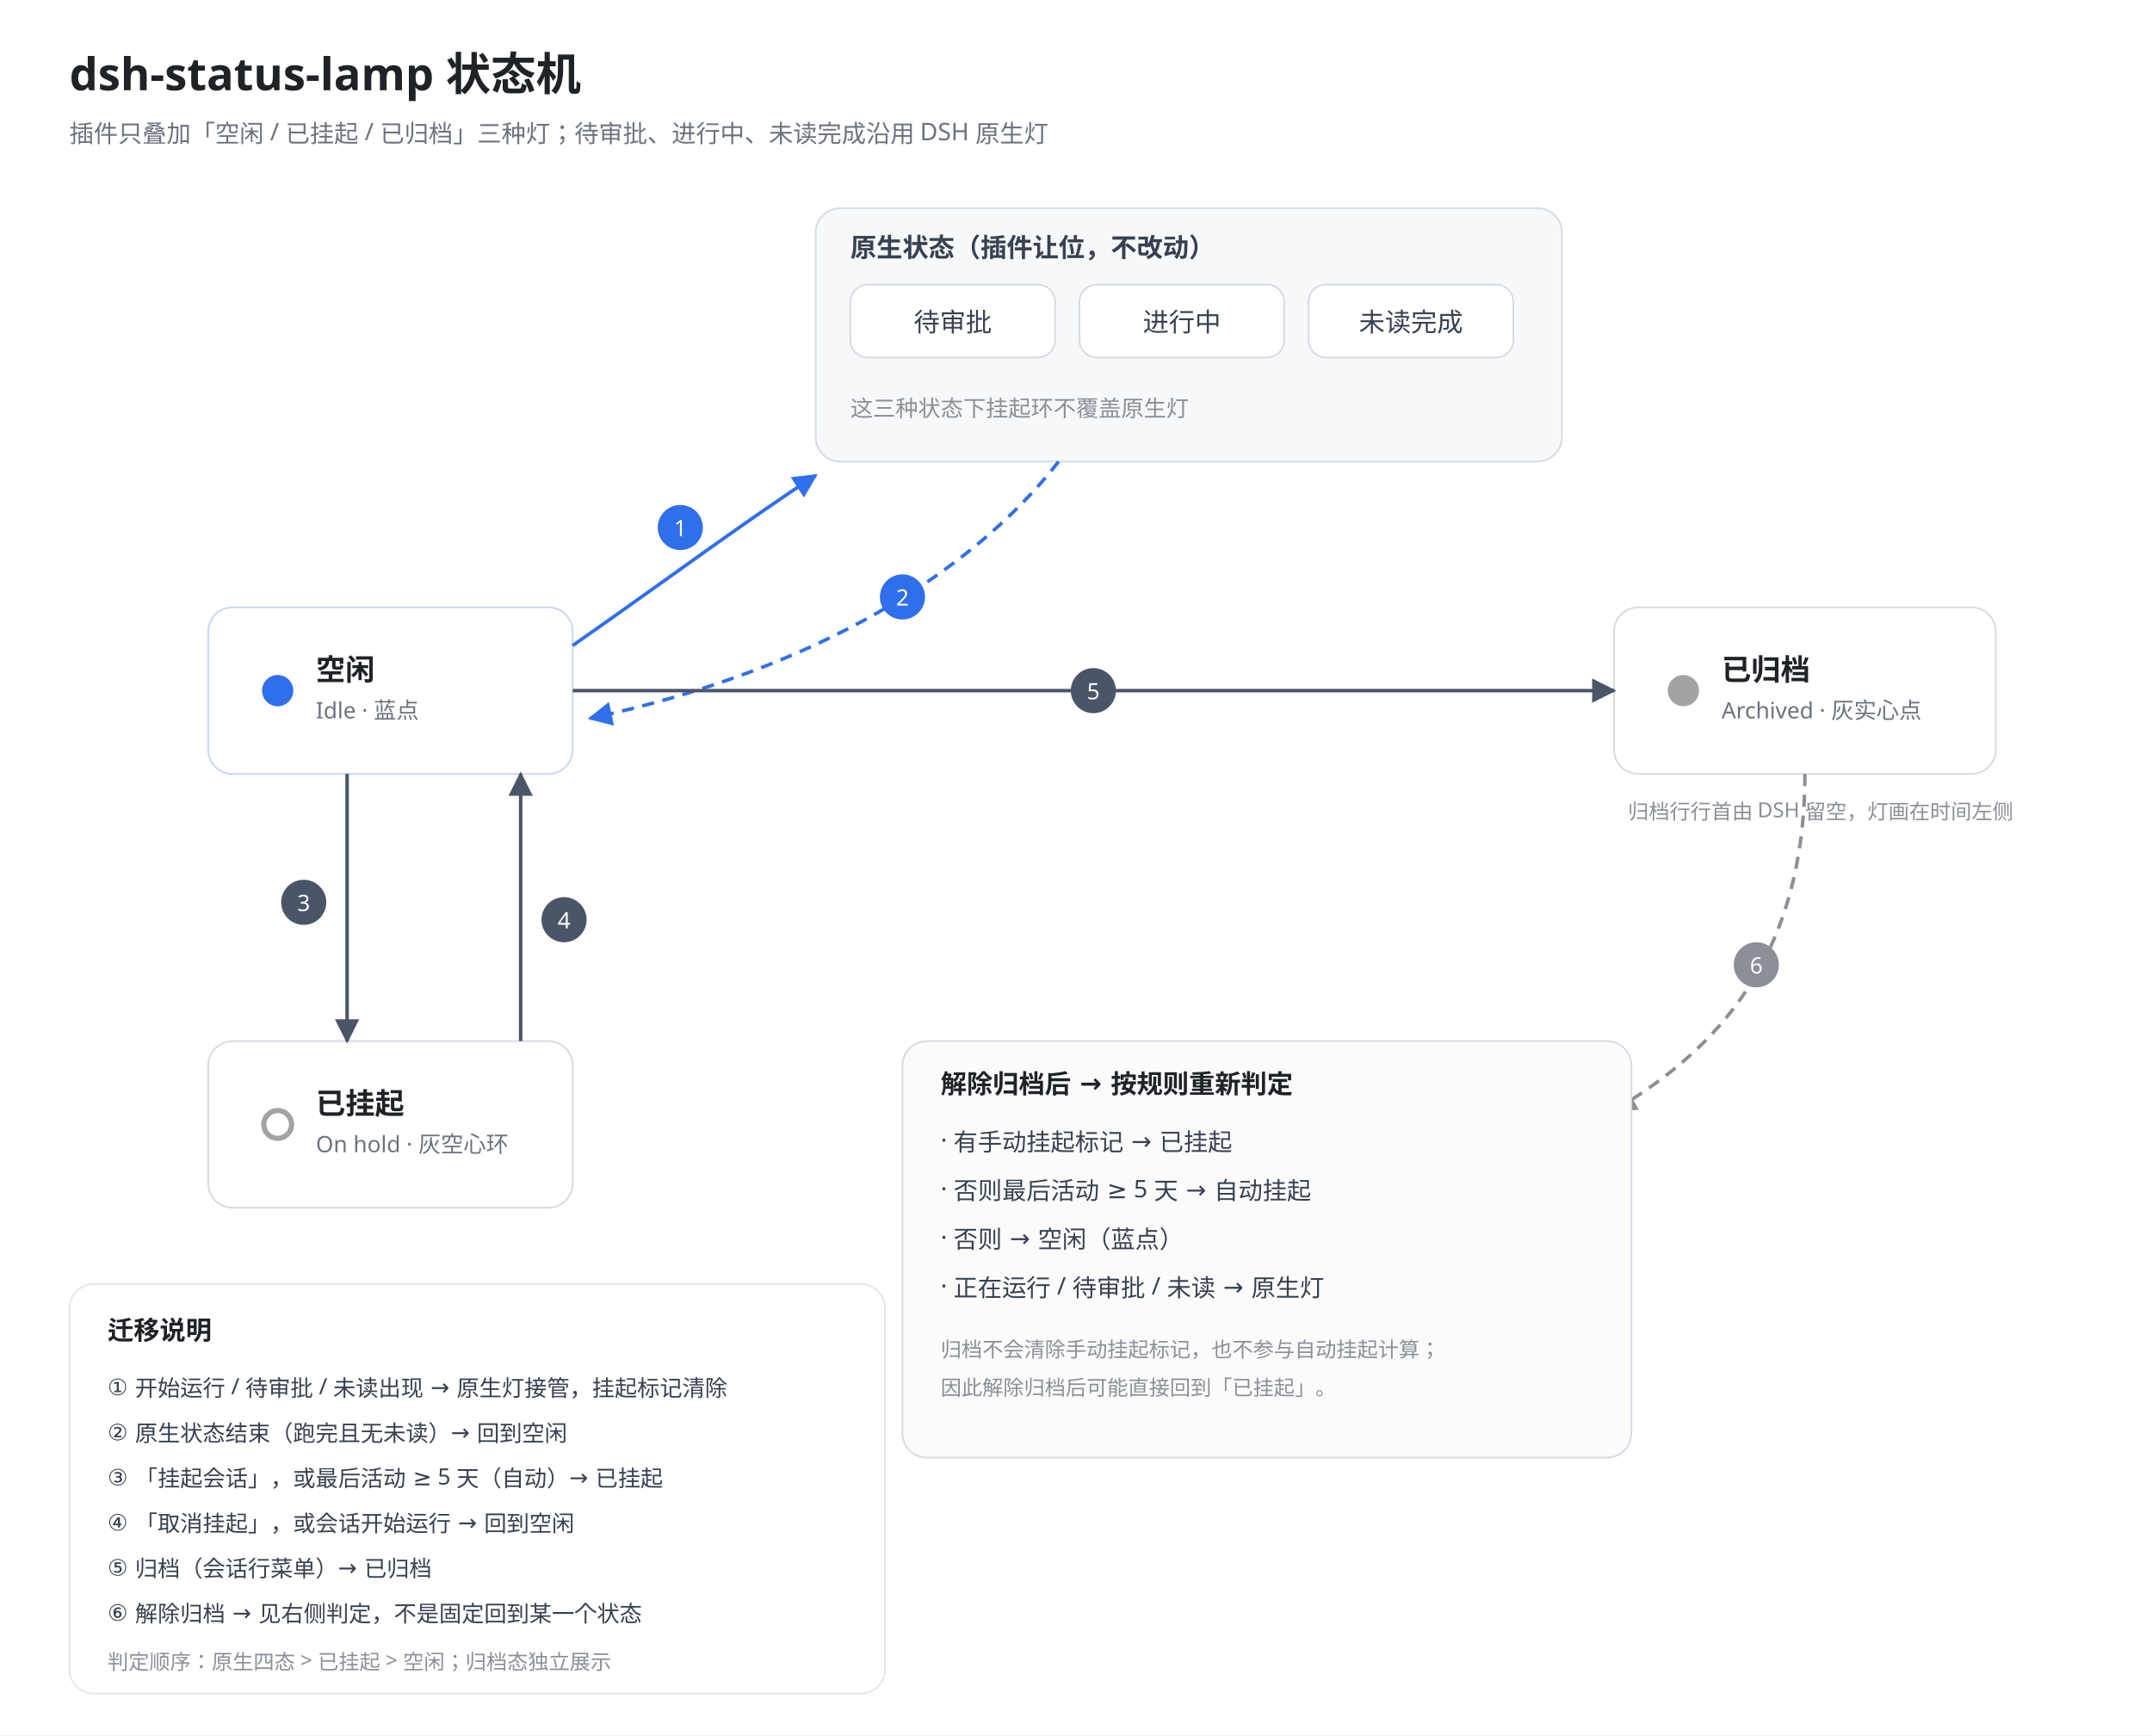
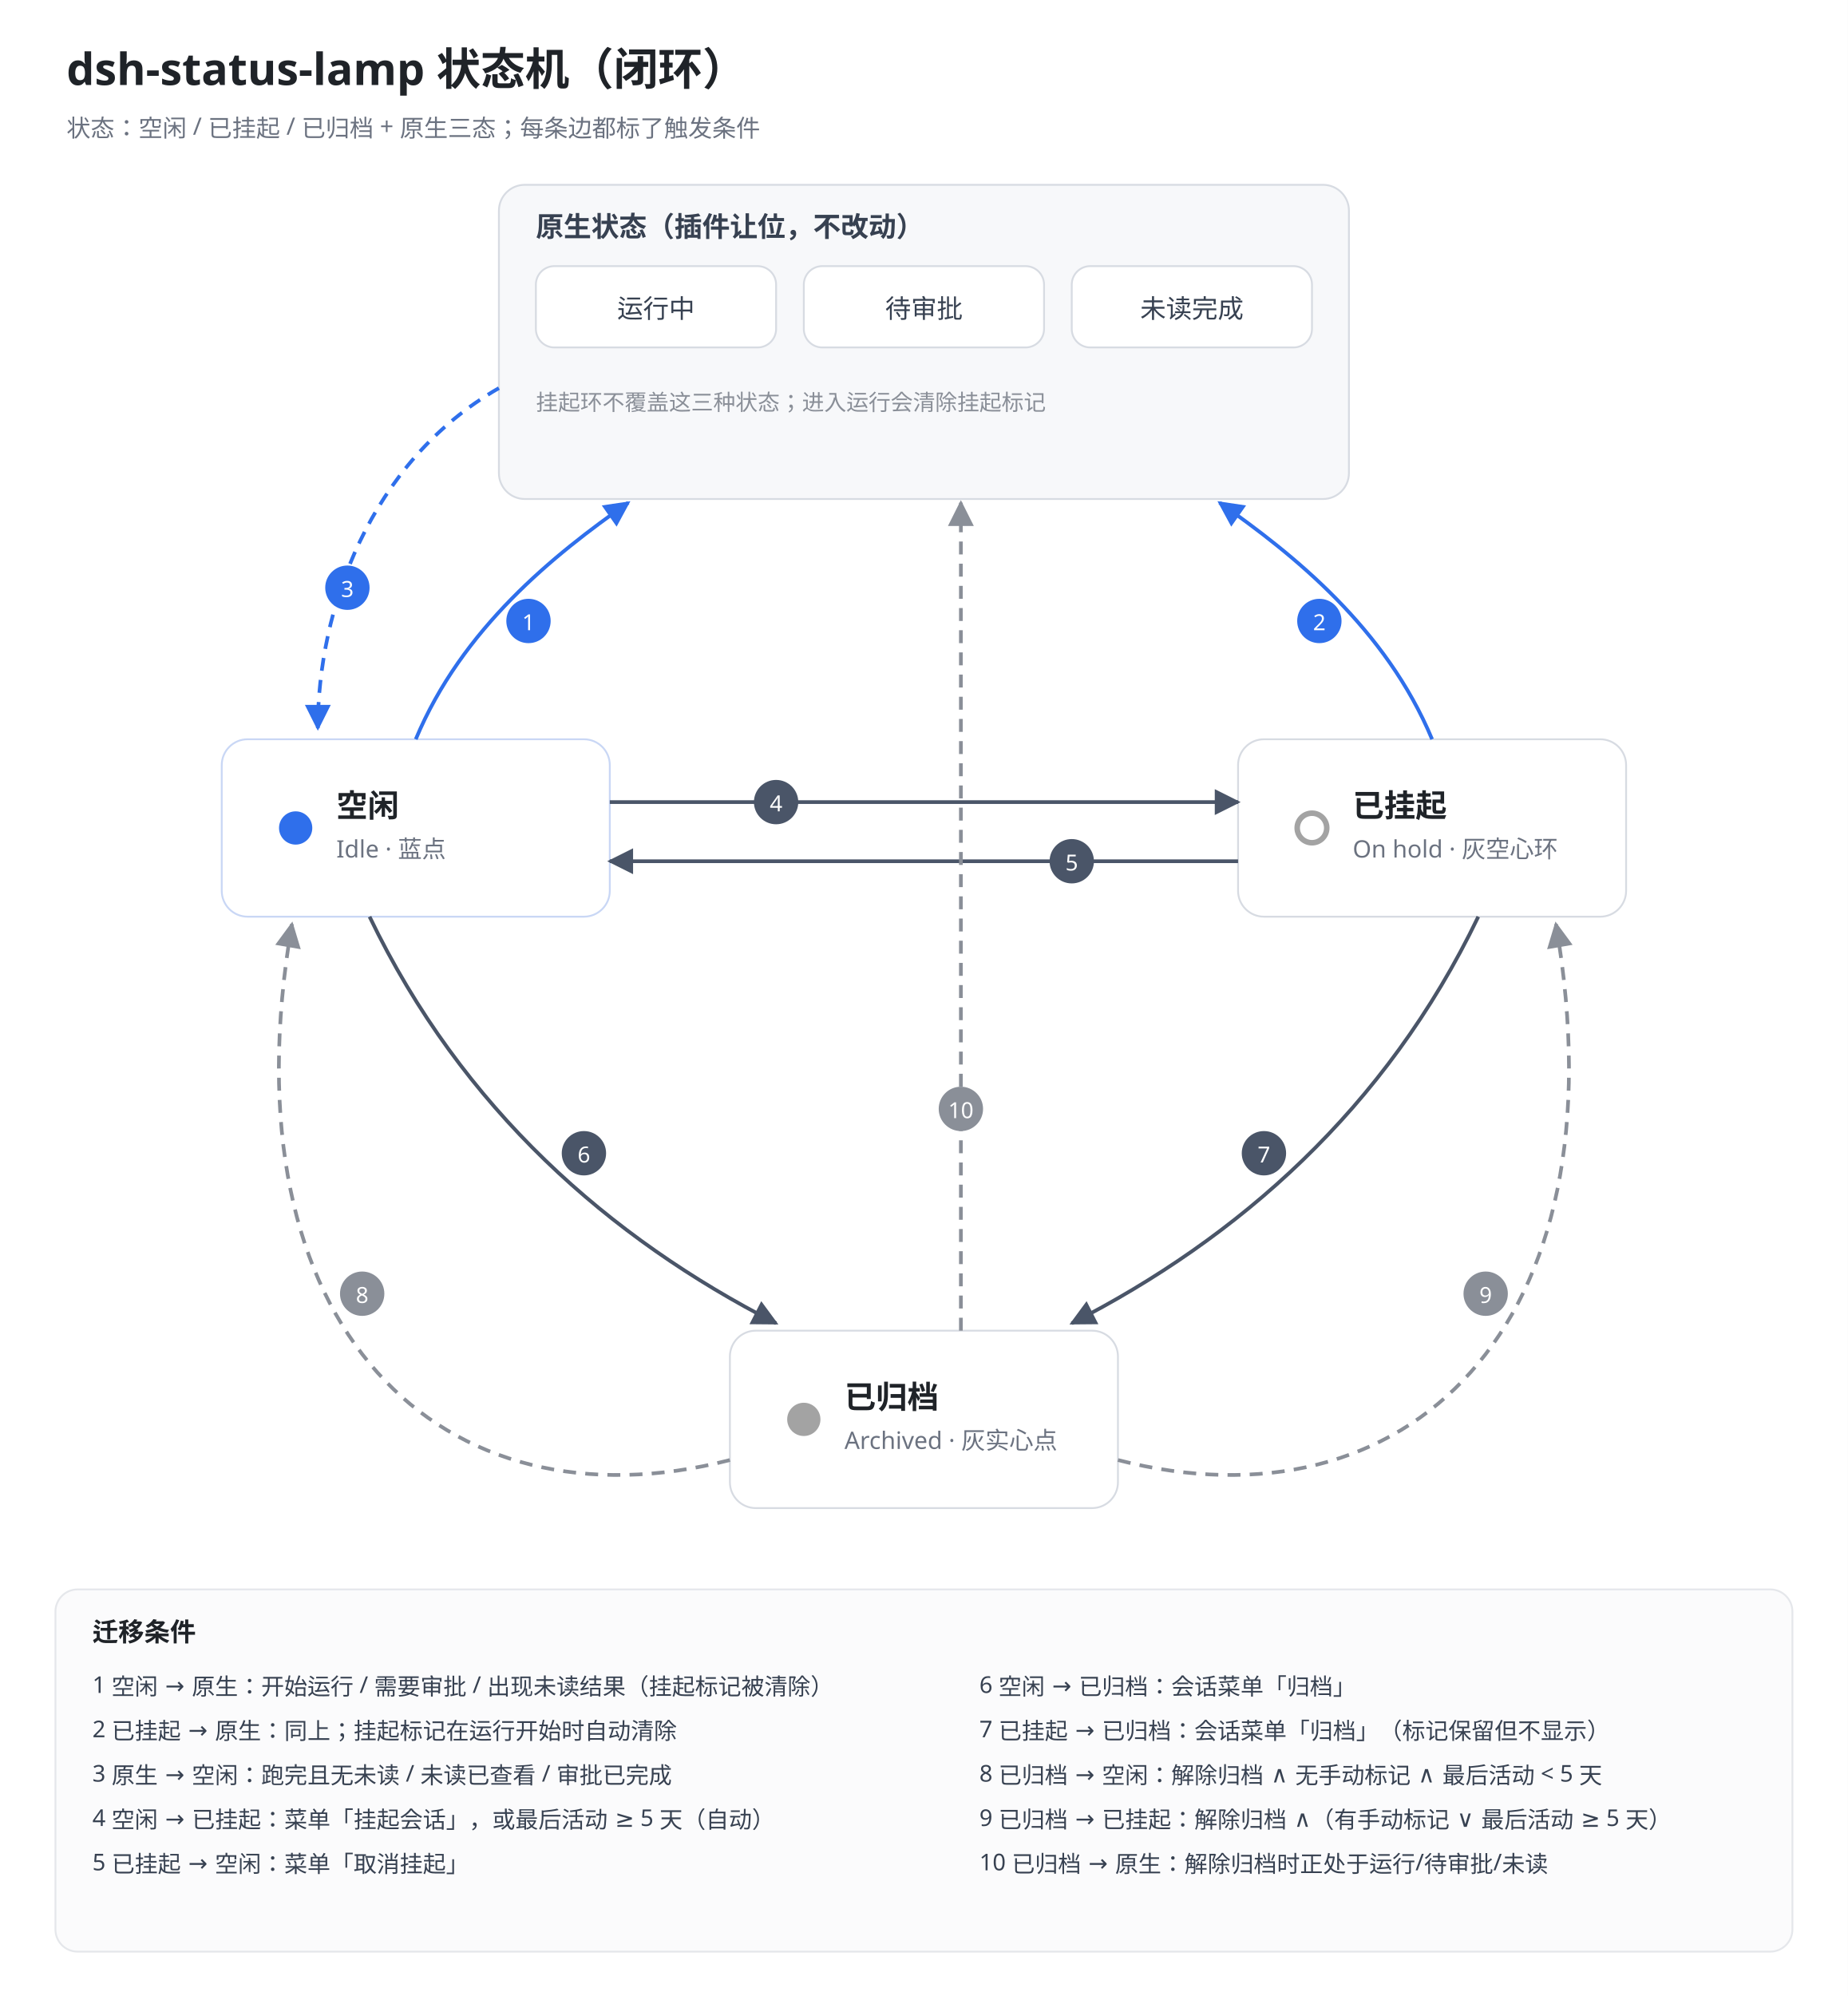
- <svg xmlns="http://www.w3.org/2000/svg" width="1240" height="1000" viewBox="0 0 1240 1000" font-family="Microsoft YaHei, Segoe UI, sans-serif">
+ <svg xmlns="http://www.w3.org/2000/svg" width="1000" height="1080" viewBox="0 0 1000 1080" font-family="Microsoft YaHei, Segoe UI, sans-serif">
  <defs>
    <marker id="a" viewBox="0 0 10 10" refX="9" refY="5" markerWidth="7" markerHeight="7" orient="auto-start-reverse">
      <path d="M 0 0 L 10 5 L 0 10 z" fill="#4a5568" />
    </marker>
    <marker id="b" viewBox="0 0 10 10" refX="9" refY="5" markerWidth="7" markerHeight="7" orient="auto-start-reverse">
      <path d="M 0 0 L 10 5 L 0 10 z" fill="#2f6feb" />
    </marker>
    <marker id="g" viewBox="0 0 10 10" refX="9" refY="5" markerWidth="7" markerHeight="7" orient="auto-start-reverse">
      <path d="M 0 0 L 10 5 L 0 10 z" fill="#8a8f98" />
    </marker>
  </defs>
-   <rect width="1240" height="1000" fill="#ffffff" />
-   <text x="40" y="52" font-size="26" font-weight="600" fill="#1f2328">dsh-status-lamp 状态机</text>
-   <text x="40" y="82" font-size="14" fill="#6b7280">插件只叠加「空闲 / 已挂起 / 已归档」三种灯；待审批、进行中、未读完成沿用 DSH 原生灯</text>
-   <rect x="470" y="120" width="430" height="146" rx="14" fill="#f7f8fa" stroke="#d7dbe2" />
-   <text x="490" y="148" font-size="15" font-weight="600" fill="#374151">原生状态（插件让位，不改动）</text>
-   <rect x="490" y="164" width="118" height="42" rx="10" fill="#fff" stroke="#d7dbe2" />
-   <text x="549" y="191" font-size="15" text-anchor="middle" fill="#374151">待审批</text>
-   <rect x="622" y="164" width="118" height="42" rx="10" fill="#fff" stroke="#d7dbe2" />
-   <text x="681" y="191" font-size="15" text-anchor="middle" fill="#374151">进行中</text>
-   <rect x="754" y="164" width="118" height="42" rx="10" fill="#fff" stroke="#d7dbe2" />
-   <text x="813" y="191" font-size="15" text-anchor="middle" fill="#374151">未读完成</text>
-   <text x="490" y="240" font-size="13" fill="#8a8f98">这三种状态下挂起环不覆盖原生灯</text>
-   <rect x="120" y="350" width="210" height="96" rx="14" fill="#fff" stroke="#c9d7f5" />
-   <circle cx="160" cy="398" r="9" fill="#2f6feb" />
-   <text x="182" y="392" font-size="17" font-weight="600" fill="#1f2328">空闲</text>
-   <text x="182" y="414" font-size="13" fill="#6b7280">Idle · 蓝点</text>
-   <rect x="120" y="600" width="210" height="96" rx="14" fill="#fff" stroke="#d7dbe2" />
-   <circle cx="160" cy="648" r="8" fill="none" stroke="#a3a3a3" stroke-width="3" />
-   <text x="182" y="642" font-size="17" font-weight="600" fill="#1f2328">已挂起</text>
-   <text x="182" y="664" font-size="13" fill="#6b7280">On hold · 灰空心环</text>
-   <rect x="930" y="350" width="220" height="96" rx="14" fill="#fff" stroke="#d7dbe2" />
-   <circle cx="970" cy="398" r="9" fill="#a3a3a3" />
-   <text x="992" y="392" font-size="17" font-weight="600" fill="#1f2328">已归档</text>
-   <text x="992" y="414" font-size="13" fill="#6b7280">Archived · 灰实心点</text>
-   <text x="938" y="472" font-size="12" fill="#8a8f98">归档行行首由 DSH 留空，灯画在时间左侧</text>
-   <path d="M 330 372 C 390 330 430 300 470 274" fill="none" stroke="#2f6feb" stroke-width="2" marker-end="url(#b)" />
-   <circle cx="392" cy="304" r="13" fill="#2f6feb" />
-   <text x="392" y="309" font-size="13" text-anchor="middle" fill="#fff">1</text>
-   <path d="M 610 266 C 560 330 470 386 340 414" fill="none" stroke="#2f6feb" stroke-width="2" stroke-dasharray="7 5" marker-end="url(#b)" />
-   <circle cx="520" cy="344" r="13" fill="#2f6feb" />
-   <text x="520" y="349" font-size="13" text-anchor="middle" fill="#fff">2</text>
-   <path d="M 200 446 L 200 600" fill="none" stroke="#4a5568" stroke-width="2" marker-end="url(#a)" />
-   <circle cx="175" cy="520" r="13" fill="#4a5568" />
-   <text x="175" y="525" font-size="13" text-anchor="middle" fill="#fff">3</text>
-   <path d="M 300 600 L 300 446" fill="none" stroke="#4a5568" stroke-width="2" marker-end="url(#a)" />
-   <circle cx="325" cy="530" r="13" fill="#4a5568" />
-   <text x="325" y="535" font-size="13" text-anchor="middle" fill="#fff">4</text>
-   <path d="M 330 398 L 930 398" fill="none" stroke="#4a5568" stroke-width="2" marker-end="url(#a)" />
-   <circle cx="630" cy="398" r="13" fill="#4a5568" />
-   <text x="630" y="403" font-size="13" text-anchor="middle" fill="#fff">5</text>
-   <path d="M 1040 446 C 1040 560 980 610 930 640" fill="none" stroke="#8a8f98" stroke-width="2" stroke-dasharray="7 5" marker-end="url(#g)" />
-   <circle cx="1012" cy="556" r="13" fill="#8a8f98" />
-   <text x="1012" y="561" font-size="13" text-anchor="middle" fill="#fff">6</text>
-   <rect x="520" y="600" width="420" height="240" rx="14" fill="#fbfbfc" stroke="#d7dbe2" />
-   <text x="542" y="630" font-size="15" font-weight="600" fill="#1f2328">解除归档后 → 按规则重新判定</text>
-   <text x="542" y="662" font-size="14" fill="#374151">· 有手动挂起标记 → 已挂起</text>
-   <text x="542" y="690" font-size="14" fill="#374151">· 否则最后活动 ≥ 5 天 → 自动挂起</text>
-   <text x="542" y="718" font-size="14" fill="#374151">· 否则 → 空闲（蓝点）</text>
-   <text x="542" y="746" font-size="14" fill="#374151">· 正在运行 / 待审批 / 未读 → 原生灯</text>
-   <text x="542" y="782" font-size="12" fill="#8a8f98">归档不会清除手动挂起标记，也不参与自动挂起计算；</text>
-   <text x="542" y="804" font-size="12" fill="#8a8f98">因此解除归档后可能直接回到「已挂起」。</text>
-   <rect x="40" y="740" width="470" height="236" rx="14" fill="#ffffff" stroke="#e5e7eb" />
-   <text x="62" y="772" font-size="15" font-weight="600" fill="#1f2328">迁移说明</text>
-   <text x="62" y="804" font-size="13" fill="#374151">① 开始运行 / 待审批 / 未读出现 → 原生灯接管，挂起标记清除</text>
-   <text x="62" y="830" font-size="13" fill="#374151">② 原生状态结束（跑完且无未读）→ 回到空闲</text>
-   <text x="62" y="856" font-size="13" fill="#374151">③ 「挂起会话」，或最后活动 ≥ 5 天（自动）→ 已挂起</text>
-   <text x="62" y="882" font-size="13" fill="#374151">④ 「取消挂起」，或会话开始运行 → 回到空闲</text>
-   <text x="62" y="908" font-size="13" fill="#374151">⑤ 归档（会话行菜单）→ 已归档</text>
-   <text x="62" y="934" font-size="13" fill="#374151">⑥ 解除归档 → 见右侧判定，不是固定回到某一个状态</text>
-   <text x="62" y="962" font-size="12" fill="#8a8f98">判定顺序：原生四态 &gt; 已挂起 &gt; 空闲；归档态独立展示</text>
+   <rect width="1000" height="1080" fill="#ffffff" />
+   <text x="36" y="46" font-size="24" font-weight="600" fill="#1f2328">dsh-status-lamp 状态机（闭环）</text>
+   <text x="36" y="74" font-size="13" fill="#6b7280">状态：空闲 / 已挂起 / 已归档 + 原生三态；每条边都标了触发条件</text>
+   <rect x="270" y="100" width="460" height="170" rx="14" fill="#f7f8fa" stroke="#d7dbe2" />
+   <text x="290" y="128" font-size="15" font-weight="600" fill="#374151">原生状态（插件让位，不改动）</text>
+   <rect x="290" y="144" width="130" height="44" rx="10" fill="#fff" stroke="#d7dbe2" />
+   <text x="355" y="172" font-size="14" text-anchor="middle" fill="#374151">运行中</text>
+   <rect x="435" y="144" width="130" height="44" rx="10" fill="#fff" stroke="#d7dbe2" />
+   <text x="500" y="172" font-size="14" text-anchor="middle" fill="#374151">待审批</text>
+   <rect x="580" y="144" width="130" height="44" rx="10" fill="#fff" stroke="#d7dbe2" />
+   <text x="645" y="172" font-size="14" text-anchor="middle" fill="#374151">未读完成</text>
+   <text x="290" y="222" font-size="12" fill="#8a8f98">挂起环不覆盖这三种状态；进入运行会清除挂起标记</text>
+   <rect x="120" y="400" width="210" height="96" rx="14" fill="#fff" stroke="#c9d7f5" />
+   <circle cx="160" cy="448" r="9" fill="#2f6feb" />
+   <text x="182" y="442" font-size="17" font-weight="600" fill="#1f2328">空闲</text>
+   <text x="182" y="464" font-size="13" fill="#6b7280">Idle · 蓝点</text>
+   <rect x="670" y="400" width="210" height="96" rx="14" fill="#fff" stroke="#d7dbe2" />
+   <circle cx="710" cy="448" r="8" fill="none" stroke="#a3a3a3" stroke-width="3" />
+   <text x="732" y="442" font-size="17" font-weight="600" fill="#1f2328">已挂起</text>
+   <text x="732" y="464" font-size="13" fill="#6b7280">On hold · 灰空心环</text>
+   <rect x="395" y="720" width="210" height="96" rx="14" fill="#fff" stroke="#d7dbe2" />
+   <circle cx="435" cy="768" r="9" fill="#a3a3a3" />
+   <text x="457" y="762" font-size="17" font-weight="600" fill="#1f2328">已归档</text>
+   <text x="457" y="784" font-size="13" fill="#6b7280">Archived · 灰实心点</text>
+   <path d="M 225 400 C 250 340 300 300 340 272" fill="none" stroke="#2f6feb" stroke-width="2" marker-end="url(#b)" />
+   <circle cx="286" cy="336" r="12" fill="#2f6feb" />
+   <text x="286" y="341" font-size="12" text-anchor="middle" fill="#fff">1</text>
+   <path d="M 775 400 C 750 340 700 300 660 272" fill="none" stroke="#2f6feb" stroke-width="2" marker-end="url(#b)" />
+   <circle cx="714" cy="336" r="12" fill="#2f6feb" />
+   <text x="714" y="341" font-size="12" text-anchor="middle" fill="#fff">2</text>
+   <path d="M 270 210 C 200 250 172 330 172 394" fill="none" stroke="#2f6feb" stroke-width="2" stroke-dasharray="7 5" marker-end="url(#b)" />
+   <circle cx="188" cy="318" r="12" fill="#2f6feb" />
+   <text x="188" y="323" font-size="12" text-anchor="middle" fill="#fff">3</text>
+   <path d="M 330 434 L 670 434" fill="none" stroke="#4a5568" stroke-width="2" marker-end="url(#a)" />
+   <circle cx="420" cy="434" r="12" fill="#4a5568" />
+   <text x="420" y="439" font-size="12" text-anchor="middle" fill="#fff">4</text>
+   <path d="M 670 466 L 330 466" fill="none" stroke="#4a5568" stroke-width="2" marker-end="url(#a)" />
+   <circle cx="580" cy="466" r="12" fill="#4a5568" />
+   <text x="580" y="471" font-size="12" text-anchor="middle" fill="#fff">5</text>
+   <path d="M 200 496 C 250 600 330 670 420 716" fill="none" stroke="#4a5568" stroke-width="2" marker-end="url(#a)" />
+   <circle cx="316" cy="624" r="12" fill="#4a5568" />
+   <text x="316" y="629" font-size="12" text-anchor="middle" fill="#fff">6</text>
+   <path d="M 800 496 C 750 600 670 670 580 716" fill="none" stroke="#4a5568" stroke-width="2" marker-end="url(#a)" />
+   <circle cx="684" cy="624" r="12" fill="#4a5568" />
+   <text x="684" y="629" font-size="12" text-anchor="middle" fill="#fff">7</text>
+   <path d="M 395 790 C 240 830 120 720 158 500" fill="none" stroke="#8a8f98" stroke-width="2" stroke-dasharray="7 5" marker-end="url(#g)" />
+   <circle cx="196" cy="700" r="12" fill="#8a8f98" />
+   <text x="196" y="705" font-size="12" text-anchor="middle" fill="#fff">8</text>
+   <path d="M 605 790 C 760 830 880 720 842 500" fill="none" stroke="#8a8f98" stroke-width="2" stroke-dasharray="7 5" marker-end="url(#g)" />
+   <circle cx="804" cy="700" r="12" fill="#8a8f98" />
+   <text x="804" y="705" font-size="12" text-anchor="middle" fill="#fff">9</text>
+   <path d="M 520 720 L 520 272" fill="none" stroke="#8a8f98" stroke-width="2" stroke-dasharray="7 5" marker-end="url(#g)" />
+   <circle cx="520" cy="600" r="12" fill="#8a8f98" />
+   <text x="520" y="605" font-size="12" text-anchor="middle" fill="#fff">10</text>
+   <rect x="30" y="860" width="940" height="196" rx="12" fill="#fbfbfc" stroke="#e5e7eb" />
+   <text x="50" y="888" font-size="14" font-weight="600" fill="#1f2328">迁移条件</text>
+   <text x="50" y="916" font-size="12.5" fill="#374151">1 空闲 → 原生：开始运行 / 需要审批 / 出现未读结果（挂起标记被清除）</text>
+   <text x="50" y="940" font-size="12.5" fill="#374151">2 已挂起 → 原生：同上；挂起标记在运行开始时自动清除</text>
+   <text x="50" y="964" font-size="12.5" fill="#374151">3 原生 → 空闲：跑完且无未读 / 未读已查看 / 审批已完成</text>
+   <text x="50" y="988" font-size="12.5" fill="#374151">4 空闲 → 已挂起：菜单「挂起会话」，或最后活动 ≥ 5 天（自动）</text>
+   <text x="50" y="1012" font-size="12.5" fill="#374151">5 已挂起 → 空闲：菜单「取消挂起」</text>
+   <text x="530" y="916" font-size="12.5" fill="#374151">6 空闲 → 已归档：会话菜单「归档」</text>
+   <text x="530" y="940" font-size="12.5" fill="#374151">7 已挂起 → 已归档：会话菜单「归档」（标记保留但不显示）</text>
+   <text x="530" y="964" font-size="12.5" fill="#374151">8 已归档 → 空闲：解除归档 ∧ 无手动标记 ∧ 最后活动 &lt; 5 天</text>
+   <text x="530" y="988" font-size="12.5" fill="#374151">9 已归档 → 已挂起：解除归档 ∧（有手动标记 ∨ 最后活动 ≥ 5 天）</text>
+   <text x="530" y="1012" font-size="12.5" fill="#374151">10 已归档 → 原生：解除归档时正处于运行/待审批/未读</text>
</svg>
